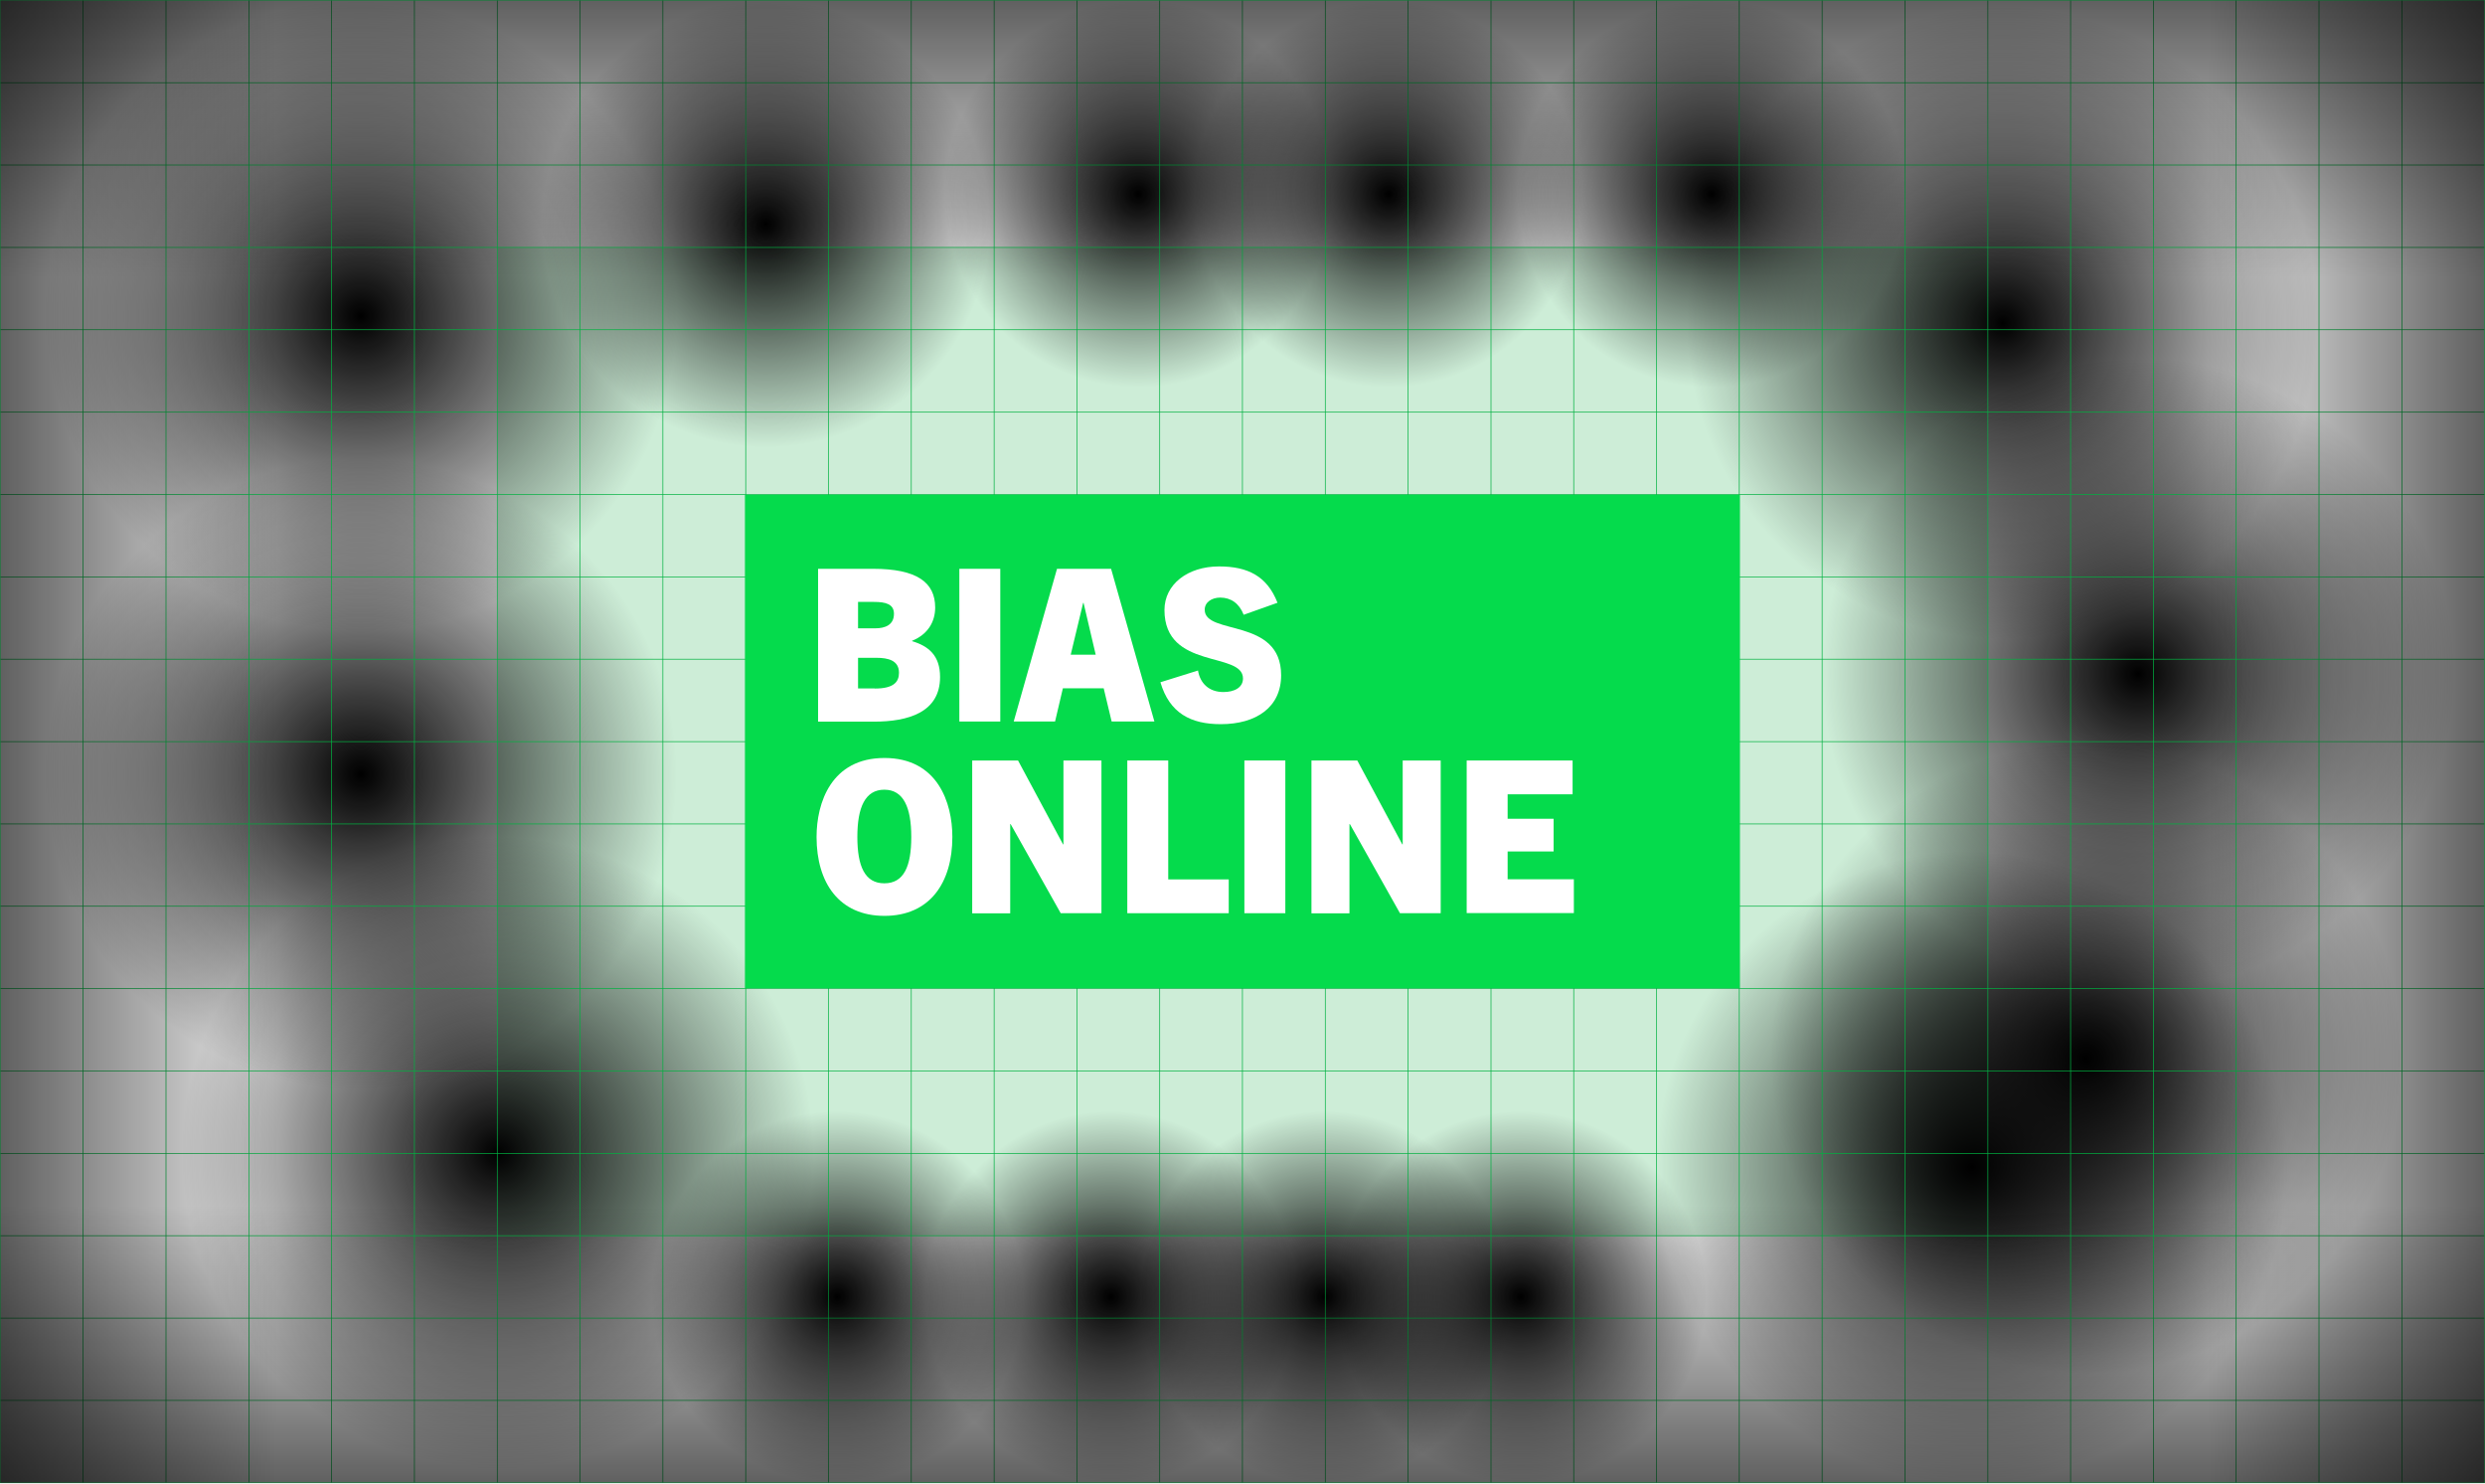
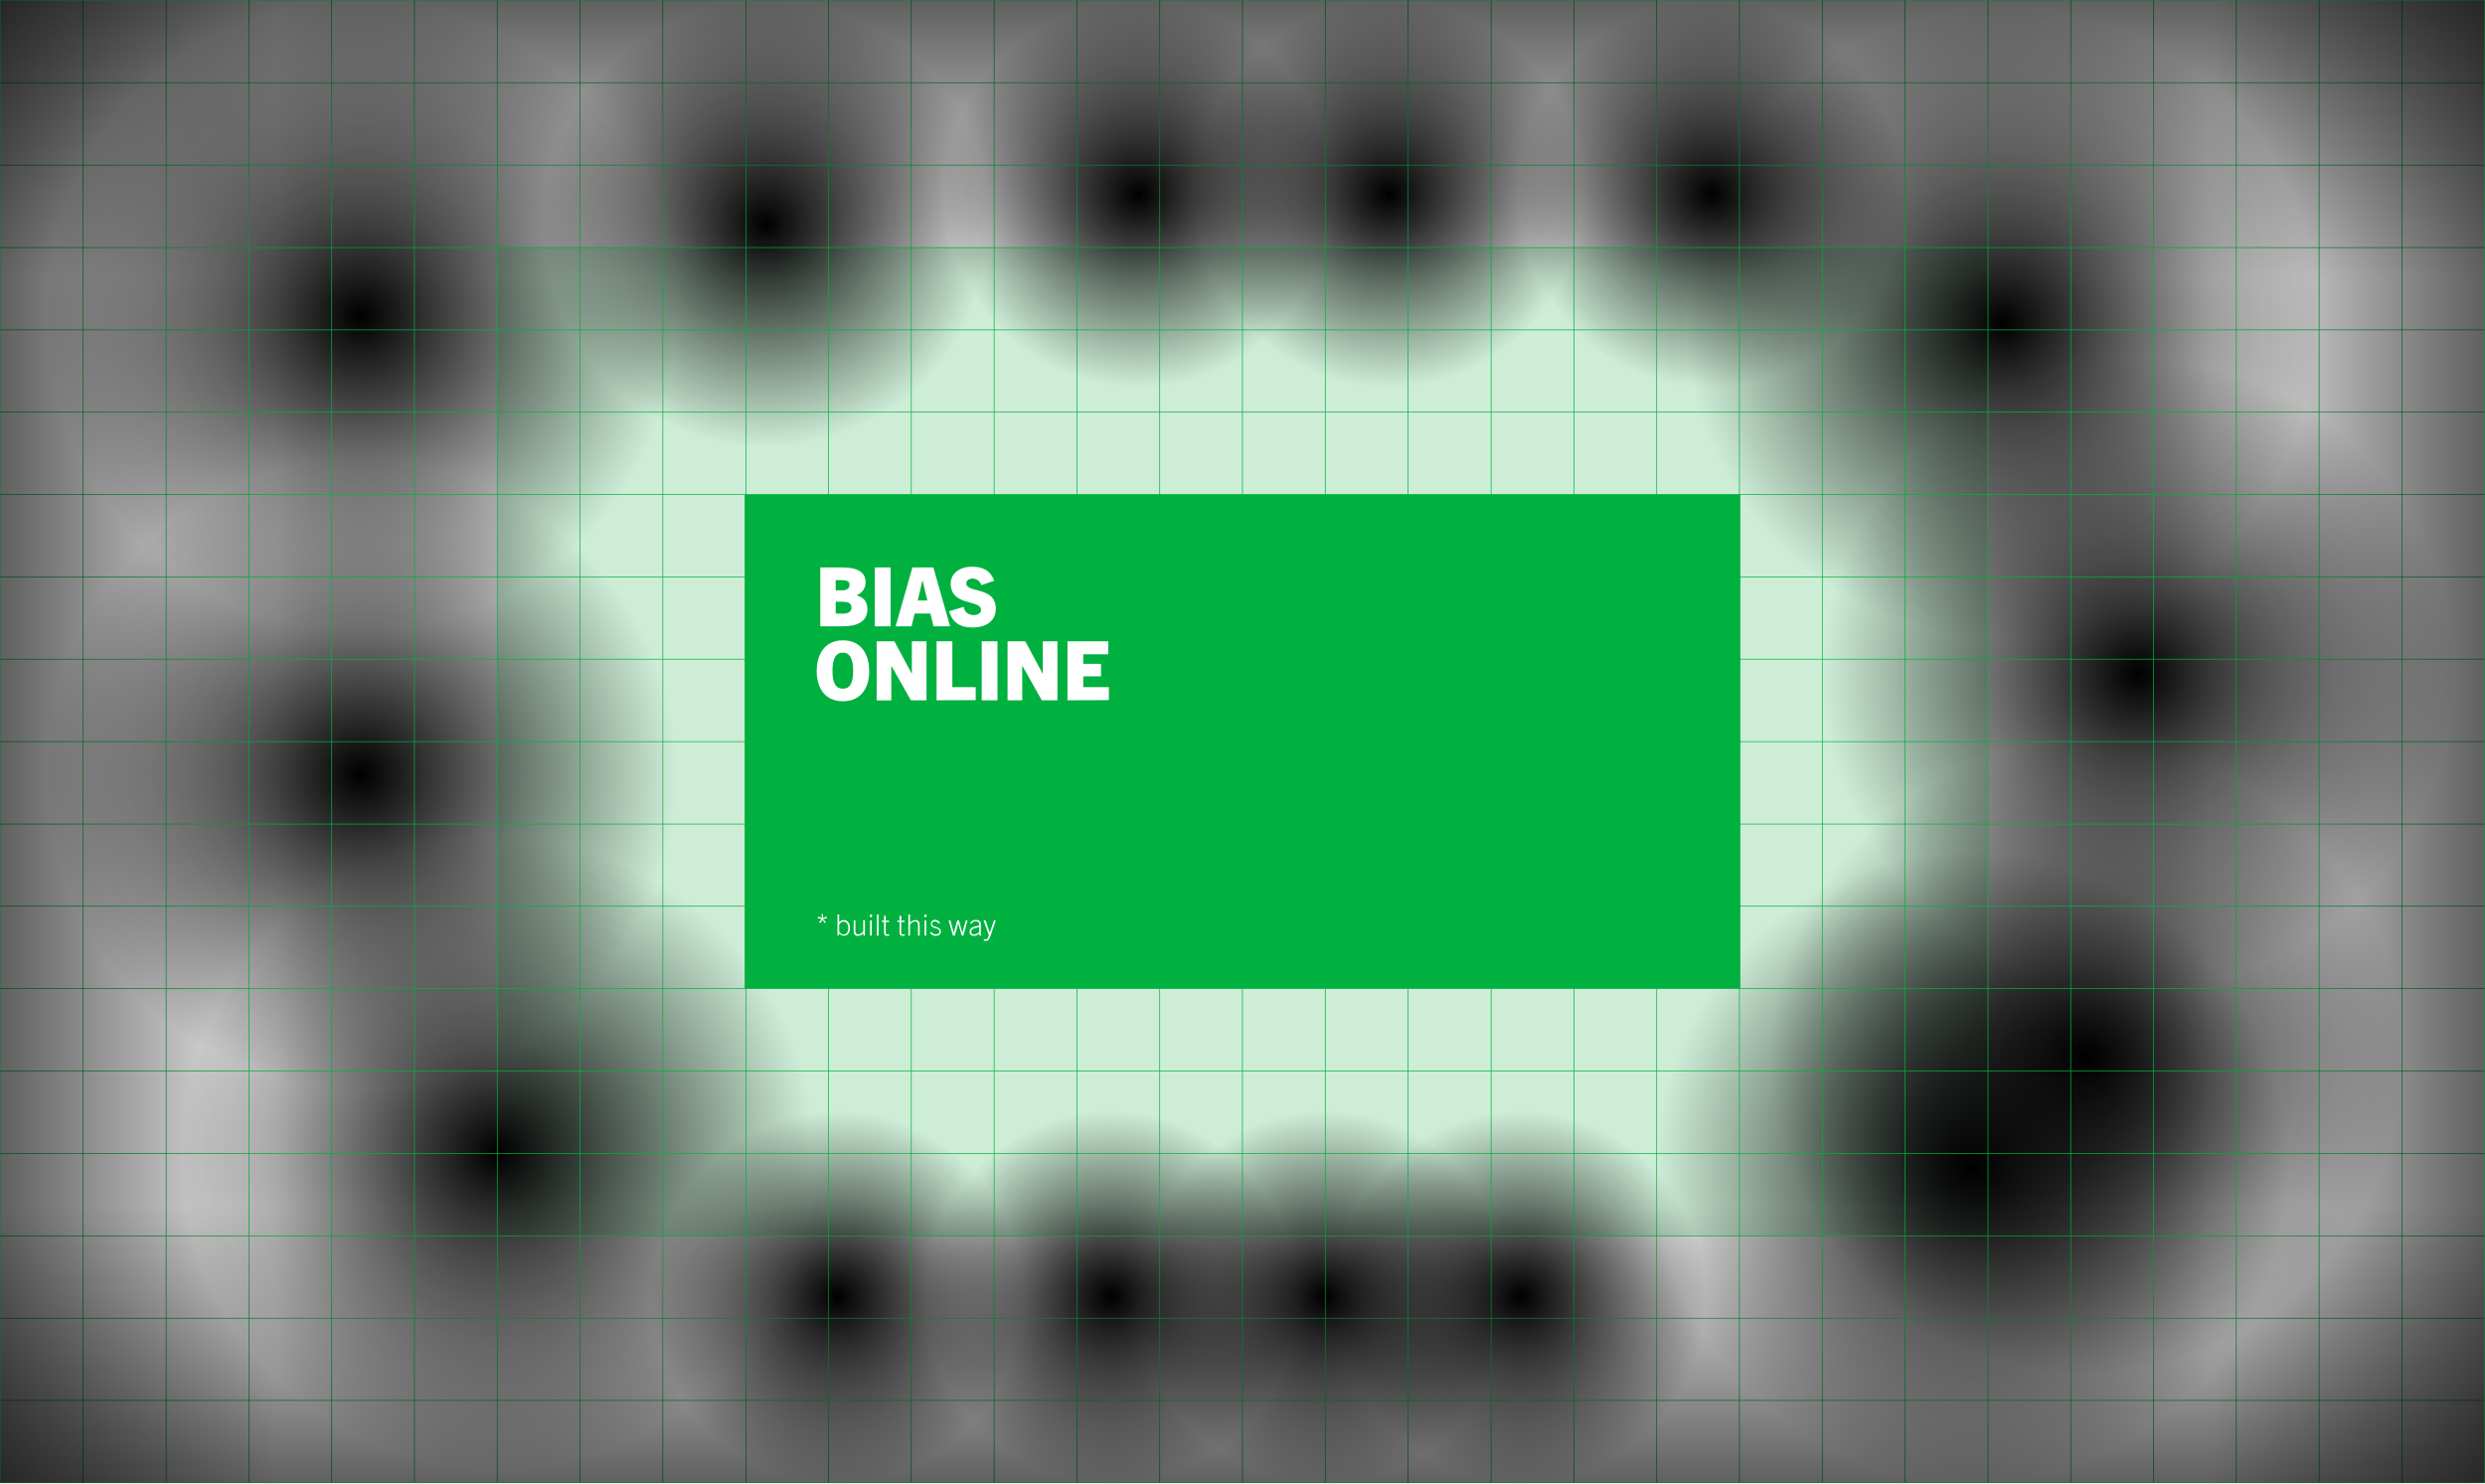
- <svg xmlns="http://www.w3.org/2000/svg" version="1.1" x="0px" y="0px" width="1778.5px" height="1061.5px" viewBox="0 0 1778.5 1061.5" style="overflow:visible;enable-background:new 0 0 1778.5 1061.5;" xml:space="preserve">
-   <style type="text/css">
- 	.st0{opacity:0.15;fill:#05DB4C;}
- 	.st1{fill:url(#SVGID_1_);}
- 	.st2{fill:url(#SVGID_2_);}
- 	.st3{fill:url(#SVGID_3_);}
- 	.st4{fill:url(#SVGID_4_);}
- 	.st5{fill:url(#SVGID_5_);}
- 	.st6{fill:url(#SVGID_6_);}
- 	.st7{fill:url(#SVGID_7_);}
- 	.st8{fill:url(#SVGID_8_);}
- 	.st9{fill:url(#SVGID_9_);}
- 	.st10{fill:url(#SVGID_10_);}
- 	.st11{fill:url(#SVGID_11_);}
- 	.st12{fill:url(#SVGID_12_);}
- 	.st13{fill:url(#SVGID_13_);}
- 	.st14{fill:url(#SVGID_14_);}
- 	.st15{fill:url(#SVGID_15_);}
- 	.st16{fill:none;stroke:#00B140;stroke-width:0.5;stroke-miterlimit:10;}
- 	.st17{fill:#05DB4C;}
- 	.st18{fill:#FFFFFF;}
- 	.st19{fill:url(#SVGID_16_);}
- 	.st20{fill:url(#SVGID_17_);}
- 	.st21{fill:url(#SVGID_18_);}
- 	.st22{fill:url(#SVGID_19_);}
- 	.st23{fill:url(#SVGID_20_);}
- 	.st24{fill:url(#SVGID_21_);}
- 	.st25{fill:url(#SVGID_22_);}
- 	.st26{fill:url(#SVGID_23_);}
- 	.st27{fill:url(#SVGID_24_);}
- 	.st28{fill:url(#SVGID_25_);}
- 	.st29{fill:url(#SVGID_26_);}
- 	.st30{fill:url(#SVGID_27_);}
- 	.st31{fill:url(#SVGID_28_);}
- 	.st32{fill:url(#SVGID_29_);}
- 	.st33{fill:url(#SVGID_30_);}
- 	.st34{fill:url(#SVGID_31_);}
- 	.st35{fill:url(#SVGID_32_);}
- 	.st36{fill:url(#SVGID_33_);}
- 	.st37{fill:url(#SVGID_34_);}
- 	.st38{fill:url(#SVGID_35_);}
- 	.st39{fill:url(#SVGID_36_);}
- 	.st40{fill:url(#SVGID_37_);}
- 	.st41{fill:url(#SVGID_38_);}
- </style>
-   <defs>
- </defs>
+ <svg xmlns="http://www.w3.org/2000/svg" width="1778.5" height="1061.5" style="overflow:visible;enable-background:new 0 0 1778.5 1061.5" xml:space="preserve">
+   <style>.st16{fill:none;stroke:#00b140;stroke-width:.5;stroke-miterlimit:10}.st18{fill:#fff}</style>
+   <path style="opacity:.15;fill:#05db4c;enable-background:new" d="M356.2 177.2h1066v707h-1066z" />
+   <radialGradient id="SVGID_1_" cx="1433.25" cy="828.74" r="226" gradientTransform="matrix(1 0 0 -1 0 1059.99)" gradientUnits="userSpaceOnUse">
+     <stop offset="0" style="stop-color:#000" />
+     <stop offset="1" style="stop-color:#000;stop-opacity:0" />
+   </radialGradient>
+   <circle cx="1433.2" cy="231.2" r="226" style="fill:url(#SVGID_1_)" />
+   <radialGradient id="SVGID_2_" cx="1530.25" cy="577.74" r="226" gradientTransform="matrix(1 0 0 -1 0 1059.99)" gradientUnits="userSpaceOnUse">
+     <stop offset="0" style="stop-color:#000" />
+     <stop offset="1" style="stop-color:#000;stop-opacity:0" />
+   </radialGradient>
+   <circle cx="1530.2" cy="482.2" r="226" style="fill:url(#SVGID_2_)" />
+   <radialGradient id="SVGID_3_" cx="1493.25" cy="302.74" r="226" gradientTransform="matrix(1 0 0 -1 0 1059.99)" gradientUnits="userSpaceOnUse">
+     <stop offset="0" style="stop-color:#000" />
+     <stop offset="1" style="stop-color:#000;stop-opacity:0" />
+   </radialGradient>
+   <circle cx="1493.2" cy="757.2" r="226" style="fill:url(#SVGID_3_)" />
+   <radialGradient id="SVGID_4_" cx="1411.25" cy="224.74" r="226" gradientTransform="matrix(1 0 0 -1 0 1059.99)" gradientUnits="userSpaceOnUse">
+     <stop offset="0" style="stop-color:#000" />
+     <stop offset="1" style="stop-color:#000;stop-opacity:0" />
+   </radialGradient>
+   <circle cx="1411.2" cy="835.2" r="226" style="fill:url(#SVGID_4_)" />
+   <radialGradient id="SVGID_5_" cx="356.25" cy="234.74" r="226" gradientTransform="matrix(1 0 0 -1 0 1059.99)" gradientUnits="userSpaceOnUse">
+     <stop offset="0" style="stop-color:#000" />
+     <stop offset="1" style="stop-color:#000;stop-opacity:0" />
+   </radialGradient>
+   <circle cx="356.2" cy="825.2" r="226" style="fill:url(#SVGID_5_)" />
+   <radialGradient id="SVGID_6_" cx="258.25" cy="505.74" r="226" gradientTransform="matrix(1 0 0 -1 0 1059.99)" gradientUnits="userSpaceOnUse">
+     <stop offset="0" style="stop-color:#000" />
+     <stop offset="1" style="stop-color:#000;stop-opacity:0" />
+   </radialGradient>
+   <circle cx="258.2" cy="554.2" r="226" style="fill:url(#SVGID_6_)" />
+   <radialGradient id="SVGID_7_" cx="258.25" cy="833.74" r="226" gradientTransform="matrix(1 0 0 -1 0 1059.99)" gradientUnits="userSpaceOnUse">
+     <stop offset="0" style="stop-color:#000" />
+     <stop offset="1" style="stop-color:#000;stop-opacity:0" />
+   </radialGradient>
+   <circle cx="258.2" cy="226.2" r="226" style="fill:url(#SVGID_7_)" />
+   <radialGradient id="SVGID_8_" cx="548.25" cy="899.74" r="160" gradientTransform="matrix(1 0 0 -1 0 1059.99)" gradientUnits="userSpaceOnUse">
+     <stop offset="0" style="stop-color:#000" />
+     <stop offset="1" style="stop-color:#000;stop-opacity:0" />
+   </radialGradient>
+   <circle cx="548.2" cy="160.2" r="160" style="fill:url(#SVGID_8_)" />
+   <radialGradient id="SVGID_9_" cx="1224.85" cy="921.14" r="138.5" gradientTransform="matrix(1 0 0 -1 0 1059.99)" gradientUnits="userSpaceOnUse">
+     <stop offset="0" style="stop-color:#000" />
+     <stop offset="1" style="stop-color:#000;stop-opacity:0" />
+   </radialGradient>
+   <circle cx="1224.9" cy="138.9" r="138.5" style="fill:url(#SVGID_9_)" />
+   <radialGradient id="SVGID_10_" cx="993.85" cy="921.14" r="138.5" gradientTransform="matrix(1 0 0 -1 0 1059.99)" gradientUnits="userSpaceOnUse">
+     <stop offset="0" style="stop-color:#000" />
+     <stop offset="1" style="stop-color:#000;stop-opacity:0" />
+   </radialGradient>
+   <circle cx="993.8" cy="138.9" r="138.5" style="fill:url(#SVGID_10_)" />
+   <radialGradient id="SVGID_11_" cx="814.85" cy="921.14" r="138.5" gradientTransform="matrix(1 0 0 -1 0 1059.99)" gradientUnits="userSpaceOnUse">
+     <stop offset="0" style="stop-color:#000" />
+     <stop offset="1" style="stop-color:#000;stop-opacity:0" />
+   </radialGradient>
+   <circle cx="814.8" cy="138.9" r="138.5" style="fill:url(#SVGID_11_)" />
+   <radialGradient id="SVGID_12_" cx="599.25" cy="131.74" r="133" gradientTransform="matrix(1 0 0 -1 0 1059.99)" gradientUnits="userSpaceOnUse">
+     <stop offset="0" style="stop-color:#000" />
+     <stop offset="1" style="stop-color:#000;stop-opacity:0" />
+   </radialGradient>
+   <circle cx="599.2" cy="928.2" r="133" style="fill:url(#SVGID_12_)" />
+   <radialGradient id="SVGID_13_" cx="795.25" cy="131.74" r="133" gradientTransform="matrix(1 0 0 -1 0 1059.99)" gradientUnits="userSpaceOnUse">
+     <stop offset="0" style="stop-color:#000" />
+     <stop offset="1" style="stop-color:#000;stop-opacity:0" />
+   </radialGradient>
+   <circle cx="795.2" cy="928.2" r="133" style="fill:url(#SVGID_13_)" />
+   <radialGradient id="SVGID_14_" cx="948.25" cy="131.74" r="133" gradientTransform="matrix(1 0 0 -1 0 1059.99)" gradientUnits="userSpaceOnUse">
+     <stop offset="0" style="stop-color:#000" />
+     <stop offset="1" style="stop-color:#000;stop-opacity:0" />
+   </radialGradient>
+   <circle cx="948.2" cy="928.2" r="133" style="fill:url(#SVGID_14_)" />
+   <radialGradient id="SVGID_15_" cx="1088.25" cy="131.74" r="133" gradientTransform="matrix(1 0 0 -1 0 1059.99)" gradientUnits="userSpaceOnUse">
+     <stop offset="0" style="stop-color:#000" />
+     <stop offset="1" style="stop-color:#000;stop-opacity:0" />
+   </radialGradient>
+   <circle cx="1088.2" cy="928.2" r="133" style="fill:url(#SVGID_15_)" />
  <g>
-     <rect x="356.2" y="177.2" class="st0" width="1066" height="707" />
-     <radialGradient id="SVGID_1_" cx="1433.25" cy="231.25" r="226" gradientUnits="userSpaceOnUse">
-       <stop offset="0" style="stop-color:#000000" />
-       <stop offset="1" style="stop-color:#000000;stop-opacity:0" />
-     </radialGradient>
-     <circle class="st1" cx="1433.2" cy="231.2" r="226" />
-     <radialGradient id="SVGID_2_" cx="1530.25" cy="482.25" r="226" gradientUnits="userSpaceOnUse">
-       <stop offset="0" style="stop-color:#000000" />
-       <stop offset="1" style="stop-color:#000000;stop-opacity:0" />
-     </radialGradient>
-     <circle class="st2" cx="1530.2" cy="482.2" r="226" />
-     <radialGradient id="SVGID_3_" cx="1493.25" cy="757.25" r="226" gradientUnits="userSpaceOnUse">
-       <stop offset="0" style="stop-color:#000000" />
-       <stop offset="1" style="stop-color:#000000;stop-opacity:0" />
-     </radialGradient>
-     <circle class="st3" cx="1493.2" cy="757.2" r="226" />
-     <radialGradient id="SVGID_4_" cx="1411.25" cy="835.25" r="226" gradientUnits="userSpaceOnUse">
-       <stop offset="0" style="stop-color:#000000" />
-       <stop offset="1" style="stop-color:#000000;stop-opacity:0" />
-     </radialGradient>
-     <circle class="st4" cx="1411.2" cy="835.2" r="226" />
-     <radialGradient id="SVGID_5_" cx="356.25" cy="825.25" r="226" gradientUnits="userSpaceOnUse">
-       <stop offset="0" style="stop-color:#000000" />
-       <stop offset="1" style="stop-color:#000000;stop-opacity:0" />
-     </radialGradient>
-     <circle class="st5" cx="356.2" cy="825.2" r="226" />
-     <radialGradient id="SVGID_6_" cx="258.25" cy="554.25" r="226" gradientUnits="userSpaceOnUse">
-       <stop offset="0" style="stop-color:#000000" />
-       <stop offset="1" style="stop-color:#000000;stop-opacity:0" />
-     </radialGradient>
-     <circle class="st6" cx="258.2" cy="554.2" r="226" />
-     <radialGradient id="SVGID_7_" cx="258.25" cy="226.25" r="226" gradientUnits="userSpaceOnUse">
-       <stop offset="0" style="stop-color:#000000" />
-       <stop offset="1" style="stop-color:#000000;stop-opacity:0" />
-     </radialGradient>
-     <circle class="st7" cx="258.2" cy="226.2" r="226" />
-     <radialGradient id="SVGID_8_" cx="548.25" cy="160.25" r="160" gradientUnits="userSpaceOnUse">
-       <stop offset="0" style="stop-color:#000000" />
-       <stop offset="1" style="stop-color:#000000;stop-opacity:0" />
-     </radialGradient>
-     <circle class="st8" cx="548.2" cy="160.2" r="160" />
-     <radialGradient id="SVGID_9_" cx="1224.75" cy="138.75" r="138.5" gradientUnits="userSpaceOnUse">
-       <stop offset="0" style="stop-color:#000000" />
-       <stop offset="1" style="stop-color:#000000;stop-opacity:0" />
-     </radialGradient>
-     <circle class="st9" cx="1224.8" cy="138.8" r="138.5" />
-     <radialGradient id="SVGID_10_" cx="993.75" cy="138.75" r="138.5" gradientUnits="userSpaceOnUse">
-       <stop offset="0" style="stop-color:#000000" />
-       <stop offset="1" style="stop-color:#000000;stop-opacity:0" />
-     </radialGradient>
-     <circle class="st10" cx="993.8" cy="138.8" r="138.5" />
-     <radialGradient id="SVGID_11_" cx="814.75" cy="138.75" r="138.5" gradientUnits="userSpaceOnUse">
-       <stop offset="0" style="stop-color:#000000" />
-       <stop offset="1" style="stop-color:#000000;stop-opacity:0" />
-     </radialGradient>
-     <circle class="st11" cx="814.8" cy="138.8" r="138.5" />
-     <radialGradient id="SVGID_12_" cx="599.25" cy="928.25" r="133" gradientUnits="userSpaceOnUse">
-       <stop offset="0" style="stop-color:#000000" />
-       <stop offset="1" style="stop-color:#000000;stop-opacity:0" />
-     </radialGradient>
-     <circle class="st12" cx="599.2" cy="928.2" r="133" />
-     <radialGradient id="SVGID_13_" cx="795.25" cy="928.25" r="133" gradientUnits="userSpaceOnUse">
-       <stop offset="0" style="stop-color:#000000" />
-       <stop offset="1" style="stop-color:#000000;stop-opacity:0" />
-     </radialGradient>
-     <circle class="st13" cx="795.2" cy="928.2" r="133" />
-     <radialGradient id="SVGID_14_" cx="948.25" cy="928.25" r="133" gradientUnits="userSpaceOnUse">
-       <stop offset="0" style="stop-color:#000000" />
-       <stop offset="1" style="stop-color:#000000;stop-opacity:0" />
-     </radialGradient>
-     <circle class="st14" cx="948.2" cy="928.2" r="133" />
-     <radialGradient id="SVGID_15_" cx="1088.25" cy="928.25" r="133" gradientUnits="userSpaceOnUse">
-       <stop offset="0" style="stop-color:#000000" />
-       <stop offset="1" style="stop-color:#000000;stop-opacity:0" />
-     </radialGradient>
-     <circle class="st15" cx="1088.2" cy="928.2" r="133" />
+     <path class="st16" d="M.2.2h1778v1061H.2zM1778.2 59.2H.2M1778.2 118.2H.2M1778.2 177.2H.2M1778.2 236.1H.2M1778.2 295H.2M1778.2 353.9H.2M1778.2 412.9H.2M1778.2 471.8H.2M1778.2 530.8H.2M1778.2 589.8H.2M1778.2 648.6H.2M1778.2 707.6H.2M1778.2 766.5H.2M1778.2 825.5H.2M1778.2 884.5H.2M1778.2 943.5H.2M1778.2 1002.3H.2M59.5 1061.2V.2M118.9 1061.2V.2M178.2 1061.2V.2M237.4 1061.2V.2M296.6 1061.2V.2M355.9 1061.2V.2M415.1 1061.2V.2M474.4 1061.2V.2M533.8 1061.2V.2M593 1061.2V.2M652.2 1061.2V.2M711.5 1061.2V.2M770.8 1061.2V.2M830 1061.2V.2M889.2 1061.2V.2M948.5 1061.2V.2M1007.8 1061.2V.2M1067.2 1061.2V.2M1126.4 1061.2V.2M1185.7 1061.2V.2M1244.9 1061.2V.2M1304.2 1061.2V.2M1363.5 1061.2V.2M1422.8 1061.2V.2M1482 1061.2V.2M1541.2 1061.2V.2M1600.5 1061.2V.2M1659.8 1061.2V.2M1719.1 1061.2V.2" />
  </g>
+   <path style="fill:#00b140;stroke:#00b140;stroke-width:.5;stroke-miterlimit:10" d="M533.2 354.2h712v353h-712z" />
  <g>
-     <rect x="0.2" y="0.2" class="st16" width="1778" height="1061" />
-     <line class="st16" x1="1778.2" y1="59.2" x2="0.2" y2="59.2" />
-     <line class="st16" x1="1778.2" y1="118.1" x2="0.2" y2="118.1" />
-     <line class="st16" x1="1778.2" y1="177.1" x2="0.2" y2="177.1" />
-     <line class="st16" x1="1778.2" y1="236" x2="0.2" y2="236" />
-     <line class="st16" x1="1778.2" y1="295" x2="0.2" y2="295" />
-     <line class="st16" x1="1778.2" y1="353.9" x2="0.2" y2="353.9" />
-     <line class="st16" x1="1778.2" y1="412.9" x2="0.2" y2="412.9" />
-     <line class="st16" x1="1778.2" y1="471.8" x2="0.2" y2="471.8" />
-     <line class="st16" x1="1778.2" y1="530.8" x2="0.2" y2="530.8" />
-     <line class="st16" x1="1778.2" y1="589.7" x2="0.2" y2="589.7" />
-     <line class="st16" x1="1778.2" y1="648.6" x2="0.2" y2="648.6" />
-     <line class="st16" x1="1778.2" y1="707.6" x2="0.2" y2="707.6" />
-     <line class="st16" x1="1778.2" y1="766.5" x2="0.2" y2="766.5" />
-     <line class="st16" x1="1778.2" y1="825.5" x2="0.2" y2="825.5" />
-     <line class="st16" x1="1778.2" y1="884.4" x2="0.2" y2="884.4" />
-     <line class="st16" x1="1778.2" y1="943.4" x2="0.2" y2="943.4" />
-     <line class="st16" x1="1778.2" y1="1002.3" x2="0.2" y2="1002.3" />
-     <line class="st16" x1="59.5" y1="1061.2" x2="59.5" y2="0.2" />
-     <line class="st16" x1="118.8" y1="1061.2" x2="118.8" y2="0.2" />
-     <line class="st16" x1="178.1" y1="1061.2" x2="178.1" y2="0.2" />
-     <line class="st16" x1="237.3" y1="1061.2" x2="237.3" y2="0.2" />
-     <line class="st16" x1="296.6" y1="1061.2" x2="296.6" y2="0.2" />
-     <line class="st16" x1="355.9" y1="1061.2" x2="355.9" y2="0.2" />
-     <line class="st16" x1="415.1" y1="1061.2" x2="415.1" y2="0.2" />
-     <line class="st16" x1="474.4" y1="1061.2" x2="474.4" y2="0.2" />
-     <line class="st16" x1="533.7" y1="1061.2" x2="533.7" y2="0.2" />
-     <line class="st16" x1="592.9" y1="1061.2" x2="592.9" y2="0.2" />
-     <line class="st16" x1="652.2" y1="1061.2" x2="652.2" y2="0.2" />
-     <line class="st16" x1="711.5" y1="1061.2" x2="711.5" y2="0.2" />
-     <line class="st16" x1="770.7" y1="1061.2" x2="770.7" y2="0.2" />
-     <line class="st16" x1="830" y1="1061.2" x2="830" y2="0.2" />
-     <line class="st16" x1="889.2" y1="1061.2" x2="889.2" y2="0.2" />
-     <line class="st16" x1="948.5" y1="1061.2" x2="948.5" y2="0.2" />
-     <line class="st16" x1="1007.8" y1="1061.2" x2="1007.8" y2="0.2" />
-     <line class="st16" x1="1067.1" y1="1061.2" x2="1067.1" y2="0.2" />
-     <line class="st16" x1="1126.3" y1="1061.2" x2="1126.3" y2="0.2" />
-     <line class="st16" x1="1185.6" y1="1061.2" x2="1185.6" y2="0.2" />
-     <line class="st16" x1="1244.8" y1="1061.2" x2="1244.8" y2="0.2" />
-     <line class="st16" x1="1304.1" y1="1061.2" x2="1304.1" y2="0.2" />
-     <line class="st16" x1="1363.4" y1="1061.2" x2="1363.4" y2="0.2" />
-     <line class="st16" x1="1422.7" y1="1061.2" x2="1422.7" y2="0.2" />
-     <line class="st16" x1="1481.9" y1="1061.2" x2="1481.9" y2="0.2" />
-     <line class="st16" x1="1541.2" y1="1061.2" x2="1541.2" y2="0.2" />
-     <line class="st16" x1="1600.4" y1="1061.2" x2="1600.4" y2="0.2" />
-     <line class="st16" x1="1659.7" y1="1061.2" x2="1659.7" y2="0.2" />
-     <line class="st16" x1="1719" y1="1061.2" x2="1719" y2="0.2" />
+     <path class="st18" d="M587.1 448.3v-42.2h15.2c12.1 0 17.2 3.7 17.2 10.7 0 4-2.1 7.4-6.4 9.2v.1c4.5 1.4 7.7 3.9 7.7 9.9 0 9.8-8.7 12.3-18.3 12.3h-15.4zm15.7-25.8c2.7 0 5.2-.9 5.2-4 0-2.7-2.3-3.3-5.5-3.3h-4.4v7.3h4.7zm-.1 16.7c5.2 0 6.7-1.8 6.7-4.4 0-3.4-3-4.1-6.2-4.1h-5.1v8.4l4.6.1zM626.1 448.3v-42.2h11.3v42.2h-11.3zM668.1 448.3l-2.2-9.2h-11.3l-2.2 9.2H641l12-42.2h15l12 42.2h-11.9zm-11.3-18.5h6.9l-3.4-14.3h-.1l-3.4 14.3zM702.4 418.8c-1.2-3.2-3.5-4.7-6.5-4.7-2.3 0-4.3 1.3-4.3 3.4 0 7.2 21.1 2 21.1 18.1 0 8.8-6.8 13.5-16.7 13.5-8.3 0-14.2-3-16.7-11.6l10.4-3.2c.6 3.5 3 5.9 7 5.9 3 0 5.4-1.2 5.4-3.7 0-7.6-21.7-2.3-21.7-18.9 0-7.1 6.4-12 15.1-12 7.9 0 13.3 2.7 16.1 10l-9.2 3.2zM584.5 480.1c0-9.4 4.1-21.8 18.8-21.8 14.7 0 18.8 12.4 18.8 21.8 0 12.7-6.3 21.8-18.8 21.8-12.6 0-18.8-9.1-18.8-21.8zm26.1 0c0-8.2-2.2-13-7.4-13-5.3 0-7.4 4.9-7.4 13s2 12.8 7.4 12.8c5.4.1 7.4-4.7 7.4-12.8zM651.9 501.2 638 476.6h-.1v24.7h-10.5V459h12.7l12.4 23.1h.1V459h10.5v42.2h-11.2zM670.3 501.2V459h11.3v32.8h16.7v9.3l-28 .1zM702.6 501.2V459h11.3v42.2h-11.3zM745.6 501.2l-13.9-24.7h-.1v24.7h-10.5V459h12.7l12.4 23.1h.1V459h10.5v42.2h-11.2zM764 501.2V459h29.2v9.3h-17.9v6.8H788v9h-12.7v7.7h18.3v9.3l-29.6.1z" />
  </g>
-   <rect x="533.2" y="354.2" class="st17" width="712" height="353" />
+   <linearGradient id="SVGID_16_" gradientUnits="userSpaceOnUse" x1="889.25" y1="1059.74" x2="889.25" y2="861.74" gradientTransform="matrix(1 0 0 -1 0 1059.99)">
+     <stop offset="0" style="stop-color:#000;stop-opacity:.6" />
+     <stop offset="1" style="stop-color:#000;stop-opacity:0" />
+   </linearGradient>
+   <path style="fill:url(#SVGID_16_)" d="M.2.2h1778v198H.2z" />
+   <linearGradient id="SVGID_17_" gradientUnits="userSpaceOnUse" x1="2071.35" y1="16.64" x2="2071.35" y2="-181.36" gradientTransform="matrix(-1 0 0 1 2960.6 1044.61)">
+     <stop offset="0" style="stop-color:#000;stop-opacity:.6" />
+     <stop offset="1" style="stop-color:#000;stop-opacity:0" />
+   </linearGradient>
+   <path style="fill:url(#SVGID_17_)" d="M.2 863.2h1778v198H.2z" />
+   <linearGradient id="SVGID_18_" gradientUnits="userSpaceOnUse" x1="1617.75" y1="718.673" x2="1617.75" y2="520.673" gradientTransform="matrix(0 1 1 0 1059.577 -1087)">
+     <stop offset="0" style="stop-color:#000;stop-opacity:.6" />
+     <stop offset="1" style="stop-color:#000;stop-opacity:0" />
+   </linearGradient>
+   <path style="fill:url(#SVGID_18_)" d="M1580.2 1061.2V.2h198v1061z" />
+   <linearGradient id="SVGID_19_" gradientUnits="userSpaceOnUse" x1="1835.85" y1="754.773" x2="1835.85" y2="556.773" gradientTransform="matrix(0 -1 -1 0 755.023 2366.6)">
+     <stop offset="0" style="stop-color:#000;stop-opacity:.6" />
+     <stop offset="1" style="stop-color:#000;stop-opacity:0" />
+   </linearGradient>
+   <path style="fill:url(#SVGID_19_)" d="M198.2.2v1061H.2V.2z" />
  <g>
-     <path class="st18" d="M585.5,516.4V407.1h39.3c31.4,0,44.5,9.7,44.5,27.7c0,10.4-5.4,19.3-16.5,23.8v0.3c11.7,3.5,20,10.2,20,25.6   c0,25.3-22.6,32-47.5,32H585.5z M626.4,449.7c7.1,0,13.4-2.4,13.4-10.4c0-7-6-8.5-14.3-8.5h-11.4v18.9H626.4z M626.1,492.8   c13.5,0,17.3-4.7,17.3-11.3c0-8.8-7.7-10.7-16.1-10.7h-13.2v21.9H626.1z" />
-     <path class="st18" d="M686.6,516.4V407.1h29.3v109.3H686.6z" />
-     <path class="st18" d="M795.6,516.4l-5.7-23.8h-29.2l-5.6,23.8h-29.6l31-109.3h38.7l31,109.3H795.6z M766.3,468.6h17.9l-8.7-37.1   h-0.3L766.3,468.6z" />
-     <path class="st18" d="M890.1,440c-3.2-8.2-9.2-12.3-16.8-12.3c-6,0-11.1,3.3-11.1,8.7c0,18.6,54.7,5.3,54.7,46.9   c0,22.8-17.7,35-43.2,35c-21.5,0-36.7-7.9-43.2-30l26.9-8.4c1.5,9.1,7.8,15.4,18.2,15.4c7.8,0,14-3.2,14-9.7   c0-19.6-56.2-5.9-56.2-49c0-18.3,16.5-31.2,39.1-31.2c20.6,0,34.4,7,41.8,26L890.1,440z" />
-     <path class="st18" d="M584.4,599c0-24.4,10.5-56.5,48.6-56.5c38.1,0,48.6,32.1,48.6,56.5c0,32.9-16.2,56.5-48.6,56.5   C600.6,655.5,584.4,631.9,584.4,599z M652.2,599c0-21.2-5.6-33.8-19.3-33.8c-13.7,0-19.3,12.6-19.3,33.8c0,20.9,5.3,33.2,19.3,33.2   C647,632.2,652.2,619.9,652.2,599z" />
-     <path class="st18" d="M759.2,653.7l-35.9-63.9h-0.3v63.9h-27.2V544.3h32.8l32.2,60h0.3v-60h27.2v109.3H759.2z" />
-     <path class="st18" d="M806.8,653.7V544.3h29.3v85.1h43.3v24.2H806.8z" />
-     <path class="st18" d="M890.6,653.7V544.3h29.3v109.3H890.6z" />
-     <path class="st18" d="M1002,653.7l-35.9-63.9h-0.3v63.9h-27.2V544.3h32.8l32.2,60h0.3v-60h27.2v109.3H1002z" />
-     <path class="st18" d="M1049.7,653.7V544.3h75.8v24.2H1079v17.5h32.9v23.4H1079v19.9h47.4v24.2H1049.7z" />
+     <path class="st18" d="m591.1 660-.9.7-1.5-2.4-1.6 2.4-.9-.7 1.8-2.2-2.8-.7.4-1.1 2.6 1-.2-2.8h1.1l-.2 2.8 2.6-1 .3 1.1-2.8.7 2.1 2.2zM600.2 669.6h-.8v-15.1h1.2v5.6c.9-1.1 2-1.6 3.3-1.6 1.3 0 2.4.5 3.2 1.5.8 1 1.2 2.4 1.2 4.2 0 1.7-.4 3-1.1 4-.8 1-1.8 1.5-3.1 1.5-.7 0-1.4-.1-1.9-.4s-1.1-.6-1.7-1.2l-.3 1.5zm.4-7.9v5.1c.4.6.8 1.1 1.4 1.5.6.4 1.2.5 1.8.5 1 0 1.8-.4 2.4-1.2s.9-1.9.9-3.3-.3-2.5-.9-3.4c-.6-.8-1.4-1.3-2.4-1.3-1.3 0-2.3.7-3.2 2.1zM619.1 669.6h-1.2v-1.7c-1.2 1.3-2.4 1.9-3.8 1.9-1.1 0-1.9-.3-2.4-.9-.4-.5-.7-1.4-.7-2.6v-7.6h1.2v7.6c0 .8.2 1.5.5 1.8s.8.6 1.5.6c.6 0 1.2-.2 1.7-.5s1.2-.8 1.9-1.6v-8h1.2v11zM624.1 656.4h-1.5v-1.8h1.5v1.8zm-.2 13.2h-1.2v-10.9h1.2v10.9zM628.8 669.6h-1.2v-15.1h1.2v15.1zM636.4 668.6v1.1c-.5.1-1 .1-1.5.1-.8 0-1.4-.2-1.7-.5-.3-.4-.5-1-.5-1.9v-7.5h-1.6v-1h1.6v-3.5h1.2v3.5h2.4v1h-2.4v7.5c0 1 .4 1.4 1.2 1.4.4-.1.9-.2 1.3-.2zM647.5 668.6v1.1c-.5.1-1 .1-1.5.1-.8 0-1.4-.2-1.7-.5-.3-.4-.5-1-.5-1.9v-7.5h-1.6v-1h1.6v-3.5h1.2v3.5h2.4v1H645v7.5c0 1 .4 1.4 1.2 1.4.5-.1.9-.2 1.3-.2zM658.2 669.6H657v-7.1c0-.5 0-.9-.1-1.2 0-.3-.1-.6-.3-.9-.1-.3-.3-.5-.6-.7-.3-.1-.7-.2-1.1-.2-1.1 0-2.3.7-3.6 2.1v8h-1.2v-15.1h1.2v5.9c1.3-1.3 2.5-1.9 3.7-1.9 1.1 0 2 .3 2.5.9.4.5.7 1.6.7 3.1v7.1zM663.1 656.4h-1.5v-1.8h1.5v1.8zm-.2 13.2h-1.2v-10.9h1.2v10.9zM672.8 660.4l-1 .7c-.7-1.1-1.6-1.6-2.8-1.6-.6 0-1.1.2-1.5.5-.4.3-.5.8-.5 1.3 0 .4.2.8.5 1.1.3.3.7.5 1.2.6.5.1 1 .3 1.5.5l1.5.6c.5.2.8.5 1.2 1 .3.5.5 1 .5 1.7 0 .9-.4 1.7-1 2.2-.7.6-1.6.8-2.8.8-1.8 0-3.1-.7-4-2.2l1-.7c.4.7.9 1.1 1.4 1.4.5.3 1.1.4 1.8.4.8 0 1.4-.2 1.9-.5.4-.4.7-.8.7-1.5 0-.6-.2-1-.6-1.4-.4-.3-.9-.6-1.6-.8-.6-.2-1.2-.3-1.8-.5s-1.1-.5-1.6-1c-.4-.5-.6-1.1-.6-1.8 0-.8.3-1.5.9-2.1s1.4-.8 2.4-.8c1.3.2 2.5.8 3.3 2.1zM689.5 669.6h-1.2l-2.5-8.8-2.4 8.8H682l-3.1-10.9h1.3l2.4 8.9 2.5-8.9h1.2l2.4 8.9 2.5-8.9h1.3l-3 10.9zM702.3 669.6H701l-.1-1.4c-1.2 1.1-2.5 1.6-3.9 1.6-1 0-1.7-.3-2.3-.8s-.8-1.2-.8-2.1c0-1.3.6-2.3 1.8-3 .9-.5 2.6-1 5.1-1.5.1-1.1-.1-1.9-.5-2.3s-1.1-.7-2-.7c-.7 0-1.3.1-1.8.4s-.9.8-1.4 1.4l-.9-.5c1-1.6 2.3-2.3 4.1-2.3 1.3 0 2.2.3 2.8.8.6.5.9 1.4.9 2.5v6.3l.3 1.6zm-1.5-2.7v-3.4c-2.2.5-3.8.9-4.6 1.4-.7.4-1.1 1.1-1.1 2 0 .6.2 1 .5 1.4s.8.5 1.4.5c.7 0 1.4-.2 2.1-.5s1.3-.8 1.7-1.4zM709.1 669.3c-.6 1.6-1.1 2.7-1.6 3.3-.5.6-1.2.8-2.1.8-.4 0-.9 0-1.3-.1v-1.1c.4.1.8.1 1.2.1.6 0 1-.2 1.3-.5.3-.3.6-.9.9-1.8l.2-.7-3.8-10.7h1.4l3.1 8.9 3-8.9h1.3l-3.6 10.7z" />
  </g>
-   <linearGradient id="SVGID_16_" gradientUnits="userSpaceOnUse" x1="889.25" y1="0.25" x2="889.25" y2="198.25">
-     <stop offset="0" style="stop-color:#000000;stop-opacity:0.6" />
-     <stop offset="1" style="stop-color:#000000;stop-opacity:0" />
-   </linearGradient>
-   <rect x="0.2" y="0.2" class="st19" width="1778" height="198" />
-   <linearGradient id="SVGID_17_" gradientUnits="userSpaceOnUse" x1="889.25" y1="825.25" x2="889.25" y2="1023.25" gradientTransform="matrix(-1 0 0 -1 1778.5 1886.5)">
-     <stop offset="0" style="stop-color:#000000;stop-opacity:0.6" />
-     <stop offset="1" style="stop-color:#000000;stop-opacity:0" />
-   </linearGradient>
-   <polygon class="st20" points="0.2,863.2 1778.2,863.2 1778.2,1061.2 0.2,1061.2 " />
-   <linearGradient id="SVGID_18_" gradientUnits="userSpaceOnUse" x1="1135.75" y1="-358.783" x2="1135.75" y2="-160.783" gradientTransform="matrix(6.123234e-17 1 -1 6.123234e-17 1419.467 -604.9998)">
-     <stop offset="0" style="stop-color:#000000;stop-opacity:0.6" />
-     <stop offset="1" style="stop-color:#000000;stop-opacity:0" />
-   </linearGradient>
-   <polygon class="st21" points="1580.2,1061.2 1580.2,0.2 1778.2,0.2 1778.2,1061.2 " />
-   <linearGradient id="SVGID_19_" gradientUnits="userSpaceOnUse" x1="1135.75" y1="787.217" x2="1135.75" y2="985.217" gradientTransform="matrix(-6.123234e-17 -1 1 -6.123234e-17 -786.9672 1666.5)">
-     <stop offset="0" style="stop-color:#000000;stop-opacity:0.6" />
-     <stop offset="1" style="stop-color:#000000;stop-opacity:0" />
-   </linearGradient>
-   <polygon class="st22" points="198.2,0.2 198.2,1061.2 0.2,1061.2 0.2,0.2 " />
</svg>
